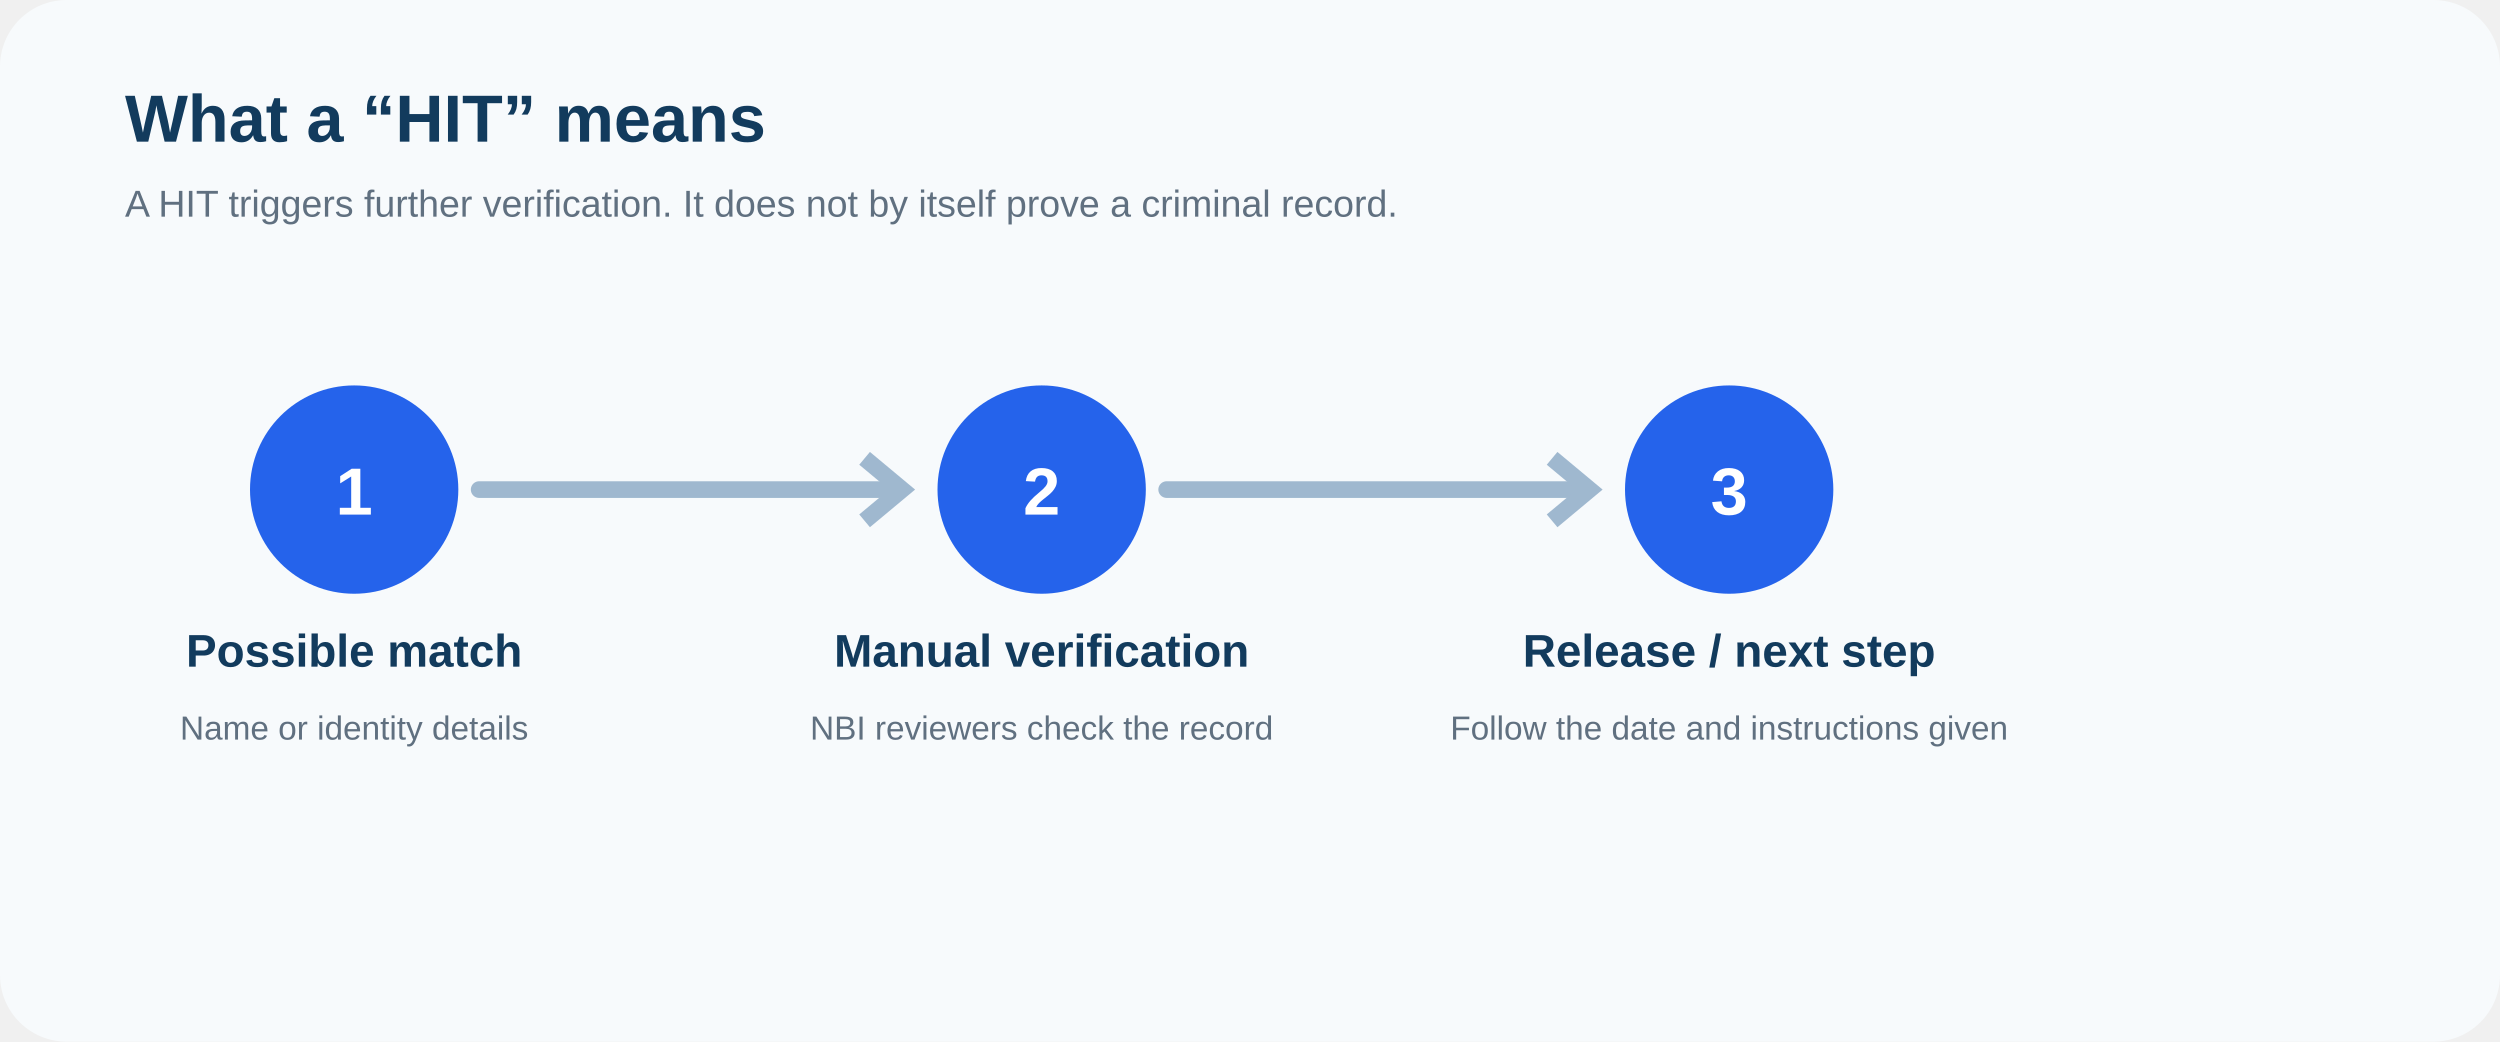
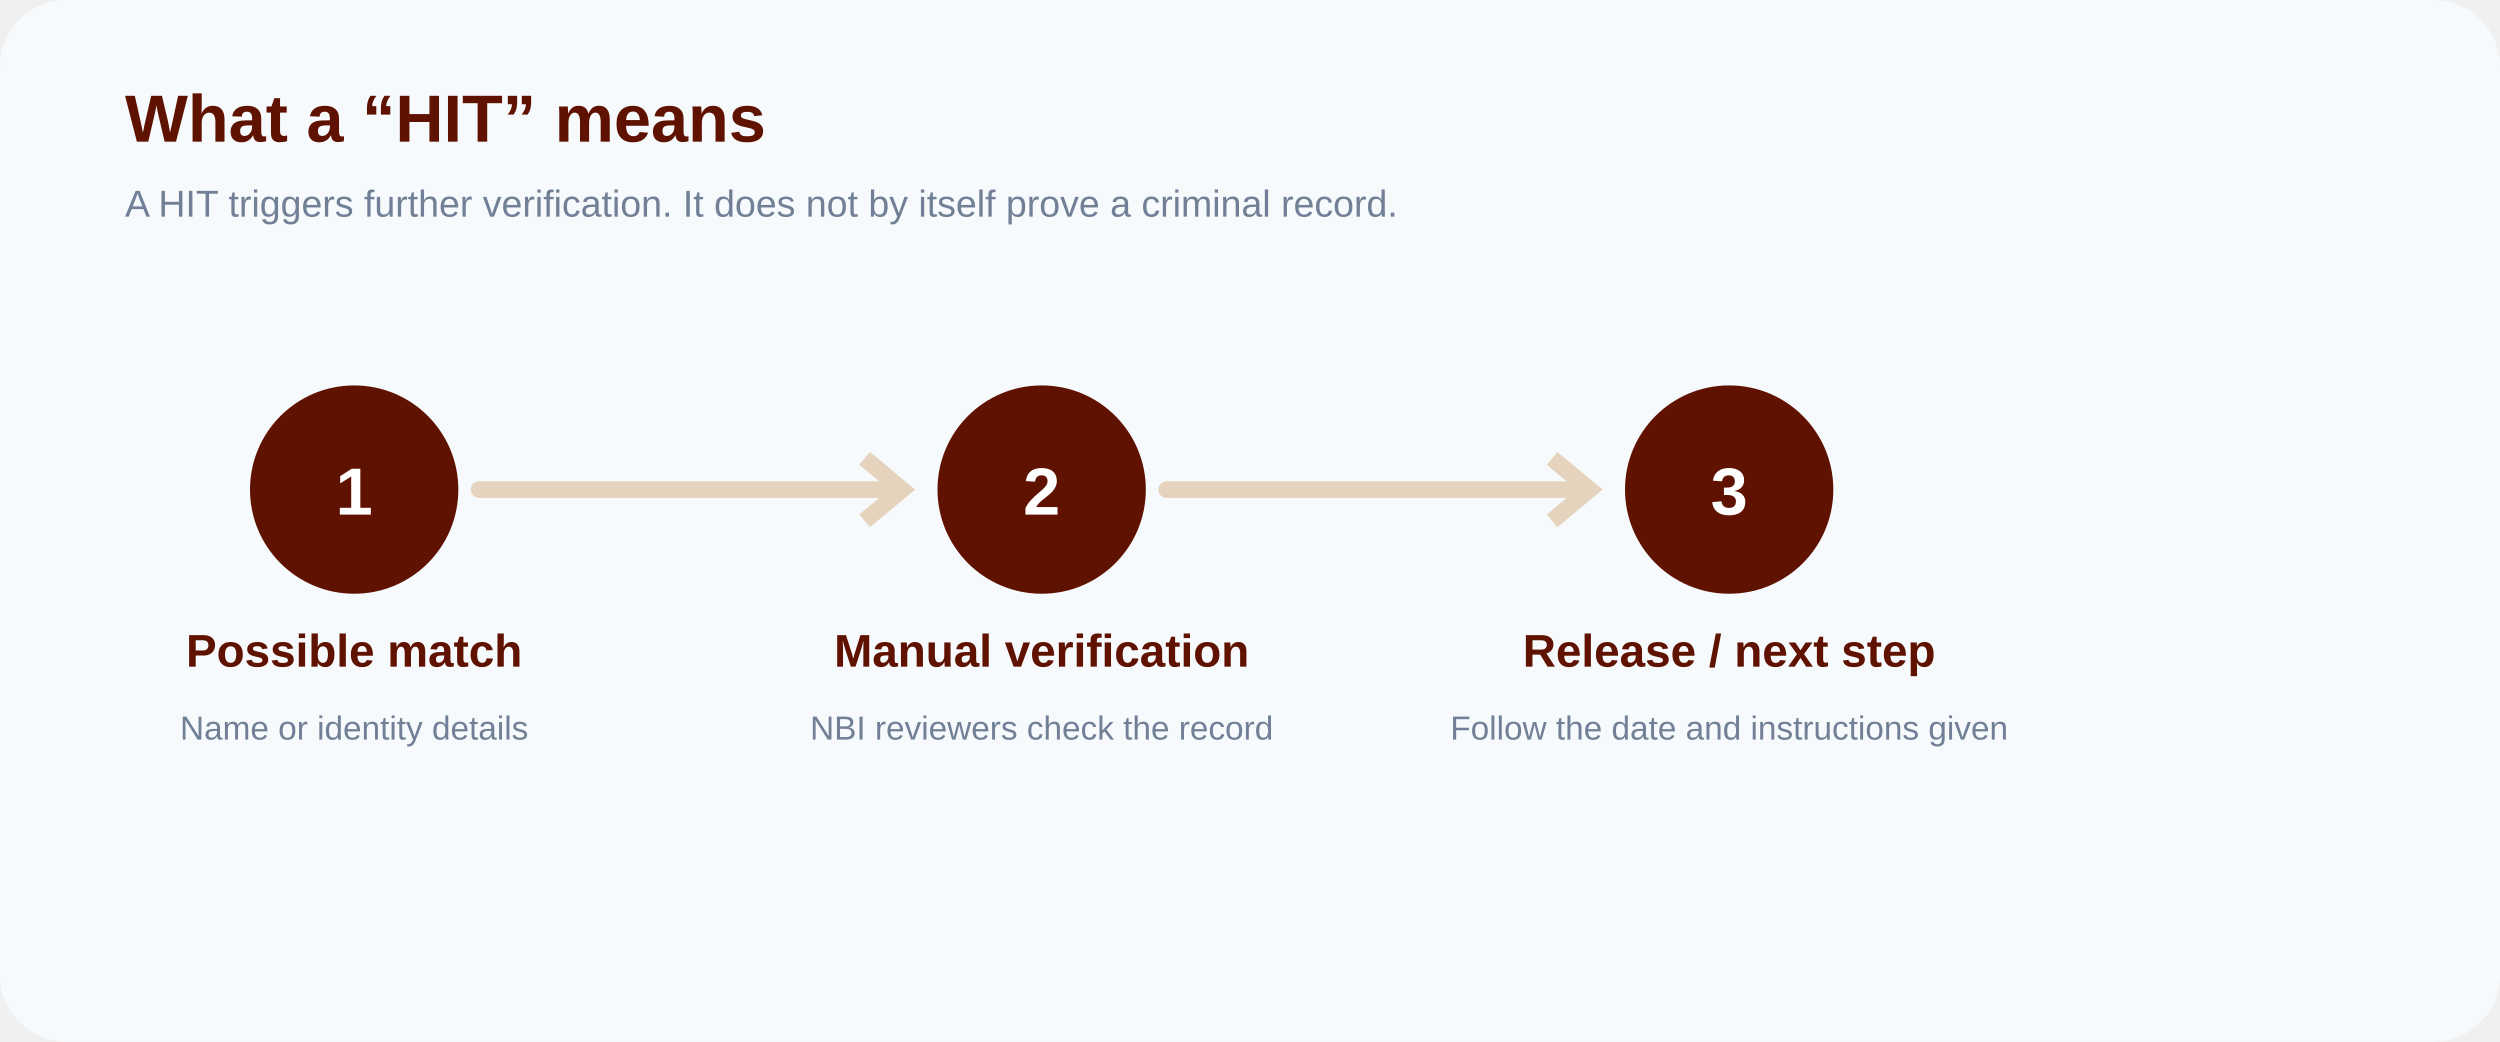
<svg xmlns="http://www.w3.org/2000/svg" viewBox="0 0 1200 500">
-   <rect width="1200" height="500" rx="32" fill="#f7fafc" />
+   <rect width="1200" height="500" rx="32" fill="#F7FAFC" />
  <g font-family="Arial">
-     <text x="60" y="68" fill="#123b5d" font-size="32" font-weight="700">What a “HIT” means</text>
-     <text x="60" y="104" fill="#607080" font-size="18">A HIT triggers further verification. It does not by itself prove a criminal record.</text>
-     <circle cx="170" cy="235" r="50" fill="#2563eb" />
+     <text x="60" y="68" fill="#5f1200" font-size="32" font-weight="700">What a “HIT” means</text>
+     <text x="60" y="104" fill="#718096" font-size="18">A HIT triggers further verification. It does not by itself prove a criminal record.</text>
+     <circle cx="170" cy="235" r="50" fill="#5f1200" />
    <text x="170" y="247" text-anchor="middle" fill="white" font-size="32" font-weight="700">1</text>
-     <text x="170" y="320" text-anchor="middle" fill="#123b5d" font-size="22" font-weight="700">Possible match</text>
-     <text x="170" y="355" text-anchor="middle" fill="#607080" font-size="16">Name or identity details</text>
-     <path d="M 230 235 H 430" stroke="#9fb8cf" stroke-width="8" stroke-linecap="round" />
-     <path d="M 415 220 l 18 15 -18 15" fill="none" stroke="#9fb8cf" stroke-width="8" />
-     <circle cx="500" cy="235" r="50" fill="#2563eb" />
+     <text x="170" y="320" text-anchor="middle" fill="#5f1200" font-size="22" font-weight="700">Possible match</text>
+     <text x="170" y="355" text-anchor="middle" fill="#718096" font-size="16">Name or identity details</text>
+     <path d="M 230 235 H 430" stroke="#e5d3bd" stroke-width="8" stroke-linecap="round" />
+     <path d="M 415 220 l 18 15 -18 15" fill="none" stroke="#e5d3bd" stroke-width="8" />
+     <circle cx="500" cy="235" r="50" fill="#5f1200" />
    <text x="500" y="247" text-anchor="middle" fill="white" font-size="32" font-weight="700">2</text>
-     <text x="500" y="320" text-anchor="middle" fill="#123b5d" font-size="22" font-weight="700">Manual verification</text>
-     <text x="500" y="355" text-anchor="middle" fill="#607080" font-size="16">NBI reviewers check the record</text>
-     <path d="M 560 235 H 760" stroke="#9fb8cf" stroke-width="8" stroke-linecap="round" />
-     <path d="M 745 220 l 18 15 -18 15" fill="none" stroke="#9fb8cf" stroke-width="8" />
-     <circle cx="830" cy="235" r="50" fill="#2563eb" />
+     <text x="500" y="320" text-anchor="middle" fill="#5f1200" font-size="22" font-weight="700">Manual verification</text>
+     <text x="500" y="355" text-anchor="middle" fill="#718096" font-size="16">NBI reviewers check the record</text>
+     <path d="M 560 235 H 760" stroke="#e5d3bd" stroke-width="8" stroke-linecap="round" />
+     <path d="M 745 220 l 18 15 -18 15" fill="none" stroke="#e5d3bd" stroke-width="8" />
+     <circle cx="830" cy="235" r="50" fill="#5f1200" />
    <text x="830" y="247" text-anchor="middle" fill="white" font-size="32" font-weight="700">3</text>
-     <text x="830" y="320" text-anchor="middle" fill="#123b5d" font-size="22" font-weight="700">Release / next step</text>
-     <text x="830" y="355" text-anchor="middle" fill="#607080" font-size="16">Follow the date and instructions given</text>
+     <text x="830" y="320" text-anchor="middle" fill="#5f1200" font-size="22" font-weight="700">Release / next step</text>
+     <text x="830" y="355" text-anchor="middle" fill="#718096" font-size="16">Follow the date and instructions given</text>
  </g>
</svg>
